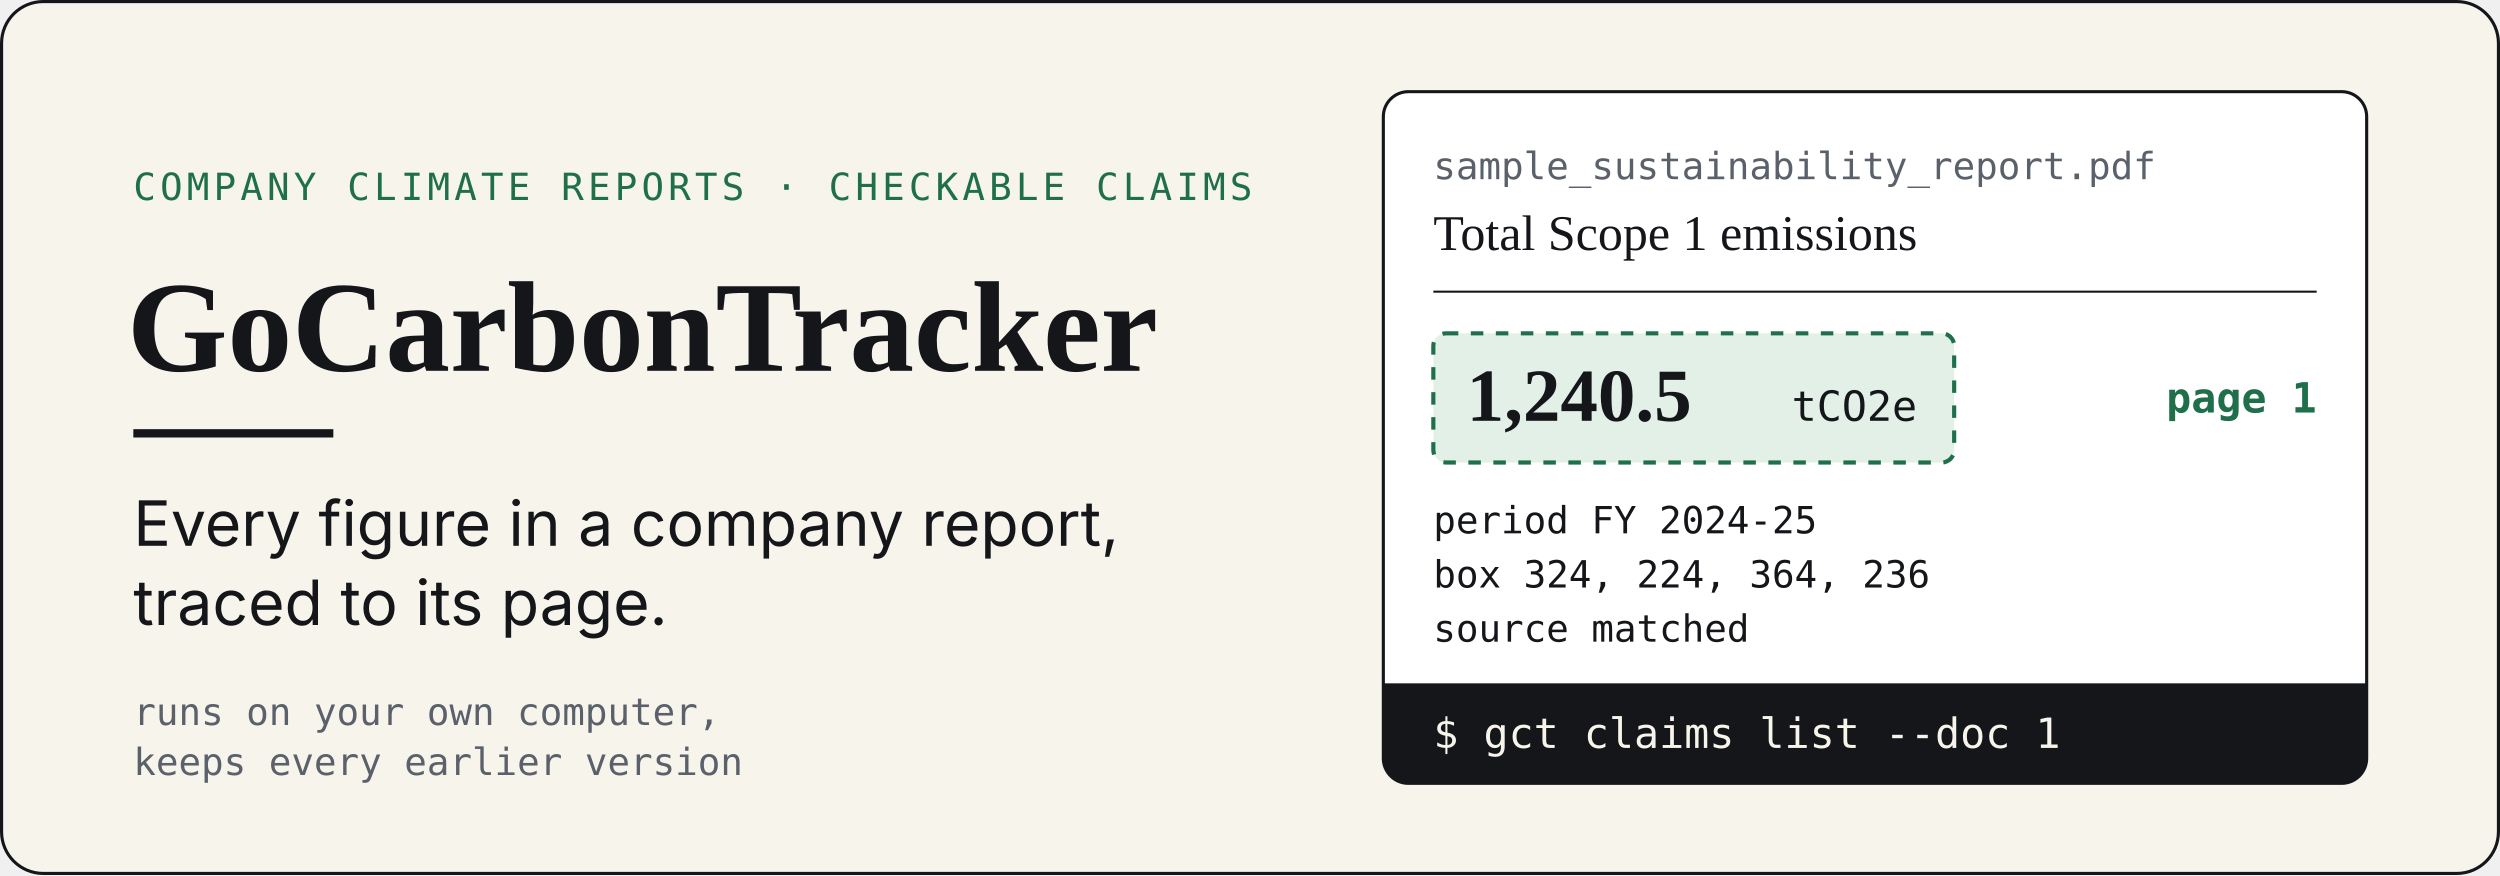
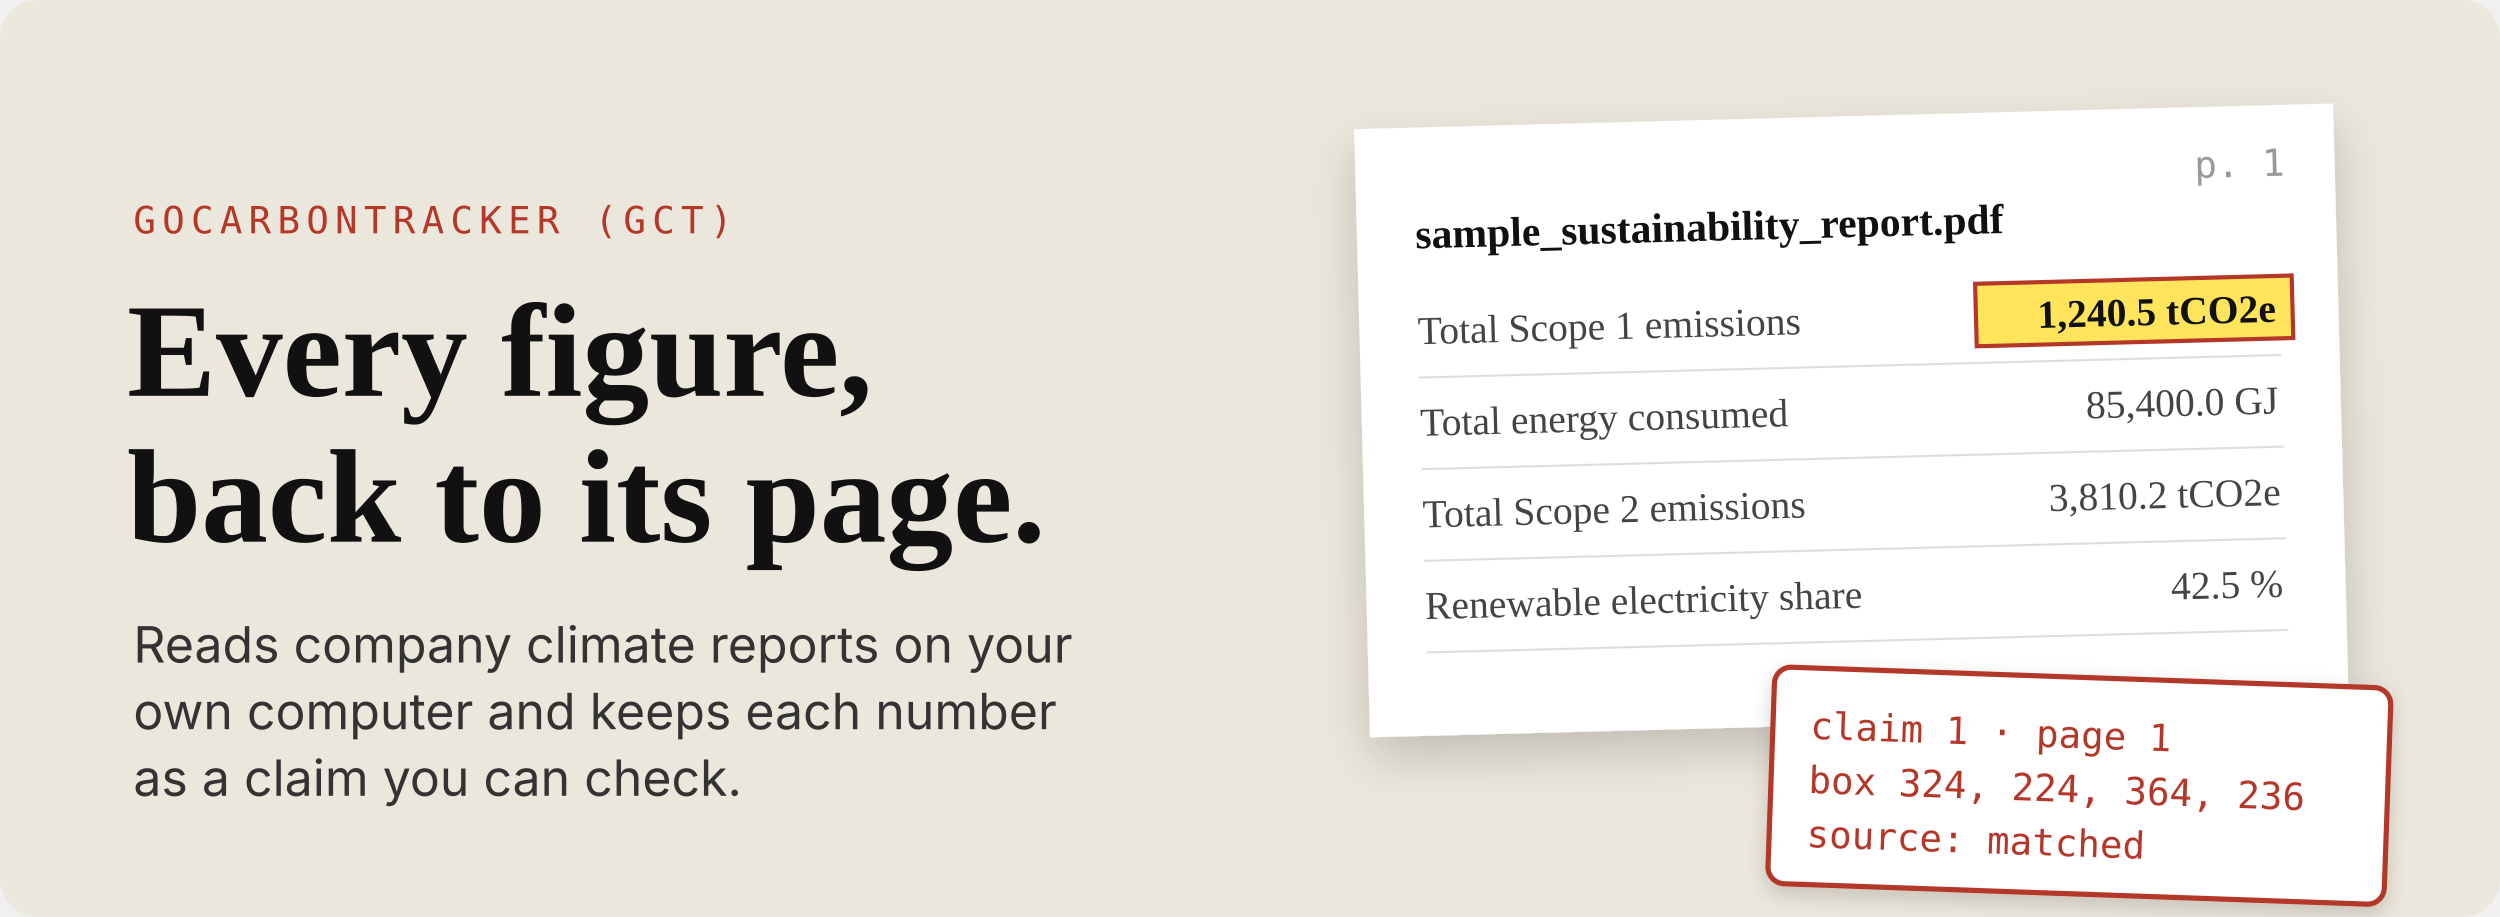
- <svg xmlns="http://www.w3.org/2000/svg" width="1200" height="420" viewBox="0 0 1200 420" role="img" aria-labelledby="hero-title hero-desc">
-   <rect width="1200" height="420" rx="20" fill="#F7F4EC" />
-   <rect x="0.75" y="0.75" width="1198.5" height="418.5" rx="20" fill="none" stroke="#14161A" stroke-width="1.5" />
+ <svg xmlns="http://www.w3.org/2000/svg" width="1200" height="440" viewBox="0 0 1200 440" role="img" aria-labelledby="hero-title hero-desc">
+   <defs>
+     <filter id="lift" x="-10%" y="-10%" width="120%" height="130%">
+       <feDropShadow dx="0" dy="10" stdDeviation="12" flood-color="#000000" flood-opacity="0.18" />
+     </filter>
+     <filter id="lift-s" x="-10%" y="-10%" width="120%" height="140%">
+       <feDropShadow dx="0" dy="4" stdDeviation="5" flood-color="#000000" flood-opacity="0.16" />
+     </filter>
+   </defs>
+   <rect width="1200" height="440" rx="18" fill="#ECE7DC" />
  <g id="title-block" transform="translate(64 0)">
-     <text x="0" y="96" font-family="ui-monospace, SFMono-Regular, Menlo, monospace" font-size="18" letter-spacing="2" fill="#1F6F4A">COMPANY CLIMATE REPORTS · CHECKABLE CLAIMS</text>
-     <text x="-3" y="178" font-family="Georgia, 'Times New Roman', serif" font-size="62" font-weight="700" fill="#14161A">GoCarbonTracker</text>
-     <rect x="0" y="206" width="96" height="4" fill="#14161A" />
-     <text font-family="-apple-system, BlinkMacSystemFont, 'Segoe UI', sans-serif" font-size="30" fill="#14161A">
-       <tspan x="0" y="262">Every figure in a company report,</tspan>
-       <tspan x="0" y="300">traced to its page.</tspan>
+     <text x="0" y="112" font-family="ui-monospace, SFMono-Regular, Menlo, monospace" font-size="18" letter-spacing="3" fill="#B4372A">GOCARBONTRACKER (GCT)</text>
+     <text font-family="Georgia, 'Times New Roman', serif" font-size="64" font-weight="700" fill="#111111">
+       <tspan x="-3" y="190">Every figure,</tspan>
+       <tspan x="-3" y="260">back to its page.</tspan>
    </text>
-     <text font-family="ui-monospace, SFMono-Regular, Menlo, monospace" font-size="18" fill="#5B616B">
-       <tspan x="0" y="348">runs on your own computer,</tspan>
-       <tspan x="0" y="372">keeps every earlier version</tspan>
+     <text font-family="-apple-system, BlinkMacSystemFont, 'Segoe UI', sans-serif" font-size="24" fill="#333333">
+       <tspan x="0" y="318">Reads company climate reports on your</tspan>
+       <tspan x="0" y="350">own computer and keeps each number</tspan>
+       <tspan x="0" y="382">as a claim you can check.</tspan>
    </text>
  </g>
-   <g id="project-proof" transform="translate(664 44)">
-     <clipPath id="card">
-       <rect width="472" height="332" rx="12" />
-     </clipPath>
-     <g clip-path="url(#card)">
-       <rect width="472" height="332" fill="#FFFFFF" />
-       <rect y="284" width="472" height="48" fill="#14161A" />
+   <g id="report-page" transform="translate(650 62) rotate(-1.5)">
+     <rect width="470" height="292" fill="#FFFFFF" filter="url(#lift)" />
+     <text x="446" y="34" text-anchor="end" font-family="ui-monospace, SFMono-Regular, Menlo, monospace" font-size="18" fill="#999999">p. 1</text>
+     <text x="28" y="58" font-family="Georgia, 'Times New Roman', serif" font-size="20" font-weight="700" fill="#111111">sample_sustainability_report.pdf</text>
+     <g font-family="Georgia, 'Times New Roman', serif" font-size="19" fill="#444444">
+       <rect x="296" y="82" width="152" height="30" fill="#FFE45C" stroke="#B4372A" stroke-width="2" />
+       <text x="28" y="104">Total Scope 1 emissions</text>
+       <text x="440" y="104" text-anchor="end" font-weight="700" fill="#111111">1,240.5 tCO2e</text>
+       <line x1="28" y1="120" x2="442" y2="120" stroke="#DDDDDD" />
+       <text x="28" y="148">Total energy consumed</text>
+       <text x="440" y="148" text-anchor="end">85,400.0 GJ</text>
+       <line x1="28" y1="164" x2="442" y2="164" stroke="#DDDDDD" />
+       <text x="28" y="192">Total Scope 2 emissions</text>
+       <text x="440" y="192" text-anchor="end">3,810.2 tCO2e</text>
+       <line x1="28" y1="208" x2="442" y2="208" stroke="#DDDDDD" />
+       <text x="28" y="236">Renewable electricity share</text>
+       <text x="440" y="236" text-anchor="end">42.5 %</text>
+       <line x1="28" y1="252" x2="442" y2="252" stroke="#DDDDDD" />
    </g>
-     <rect width="472" height="332" rx="12" fill="none" stroke="#14161A" stroke-width="1.5" />
-     <text x="24" y="42" font-family="ui-monospace, SFMono-Regular, Menlo, monospace" font-size="18" fill="#5B616B">sample_sustainability_report.pdf</text>
-     <text x="24" y="76" font-family="Georgia, 'Times New Roman', serif" font-size="24" fill="#14161A">Total Scope 1 emissions</text>
-     <line x1="24" y1="96" x2="448" y2="96" stroke="#14161A" stroke-width="1" />
-     <rect x="24" y="116" width="250" height="62" rx="6" fill="#E3F0E8" stroke="#1F6F4A" stroke-width="2" stroke-dasharray="6 6" />
-     <text x="40" y="158" font-family="Georgia, 'Times New Roman', serif" font-size="36" font-weight="700" fill="#14161A">1,240.5</text>
-     <text x="196" y="158" font-family="ui-monospace, SFMono-Regular, Menlo, monospace" font-size="20" fill="#14161A">tCO2e</text>
-     <text x="448" y="154" text-anchor="end" font-family="ui-monospace, SFMono-Regular, Menlo, monospace" font-size="20" font-weight="700" fill="#1F6F4A">page 1</text>
-     <text font-family="ui-monospace, SFMono-Regular, Menlo, monospace" font-size="18" fill="#14161A">
-       <tspan x="24" y="212">period    FY 2024-25</tspan>
-       <tspan x="24" y="238">box       324, 224, 364, 236</tspan>
-       <tspan x="24" y="264">source    matched</tspan>
+   </g>
+   <g id="claim-note" transform="translate(852 320) rotate(2)">
+     <rect width="296" height="104" rx="8" fill="#FFFFFF" stroke="#B4372A" stroke-width="2.5" filter="url(#lift-s)" />
+     <text font-family="ui-monospace, SFMono-Regular, Menlo, monospace" font-size="18" fill="#B4372A">
+       <tspan x="18" y="34">claim 1 · page 1</tspan>
+       <tspan x="18" y="60">box 324, 224, 364, 236</tspan>
+       <tspan x="18" y="86">source: matched</tspan>
    </text>
-     <text x="24" y="315" font-family="ui-monospace, SFMono-Regular, Menlo, monospace" font-size="20" fill="#F7F4EC">$ gct claims list --doc 1</text>
  </g>
</svg>
